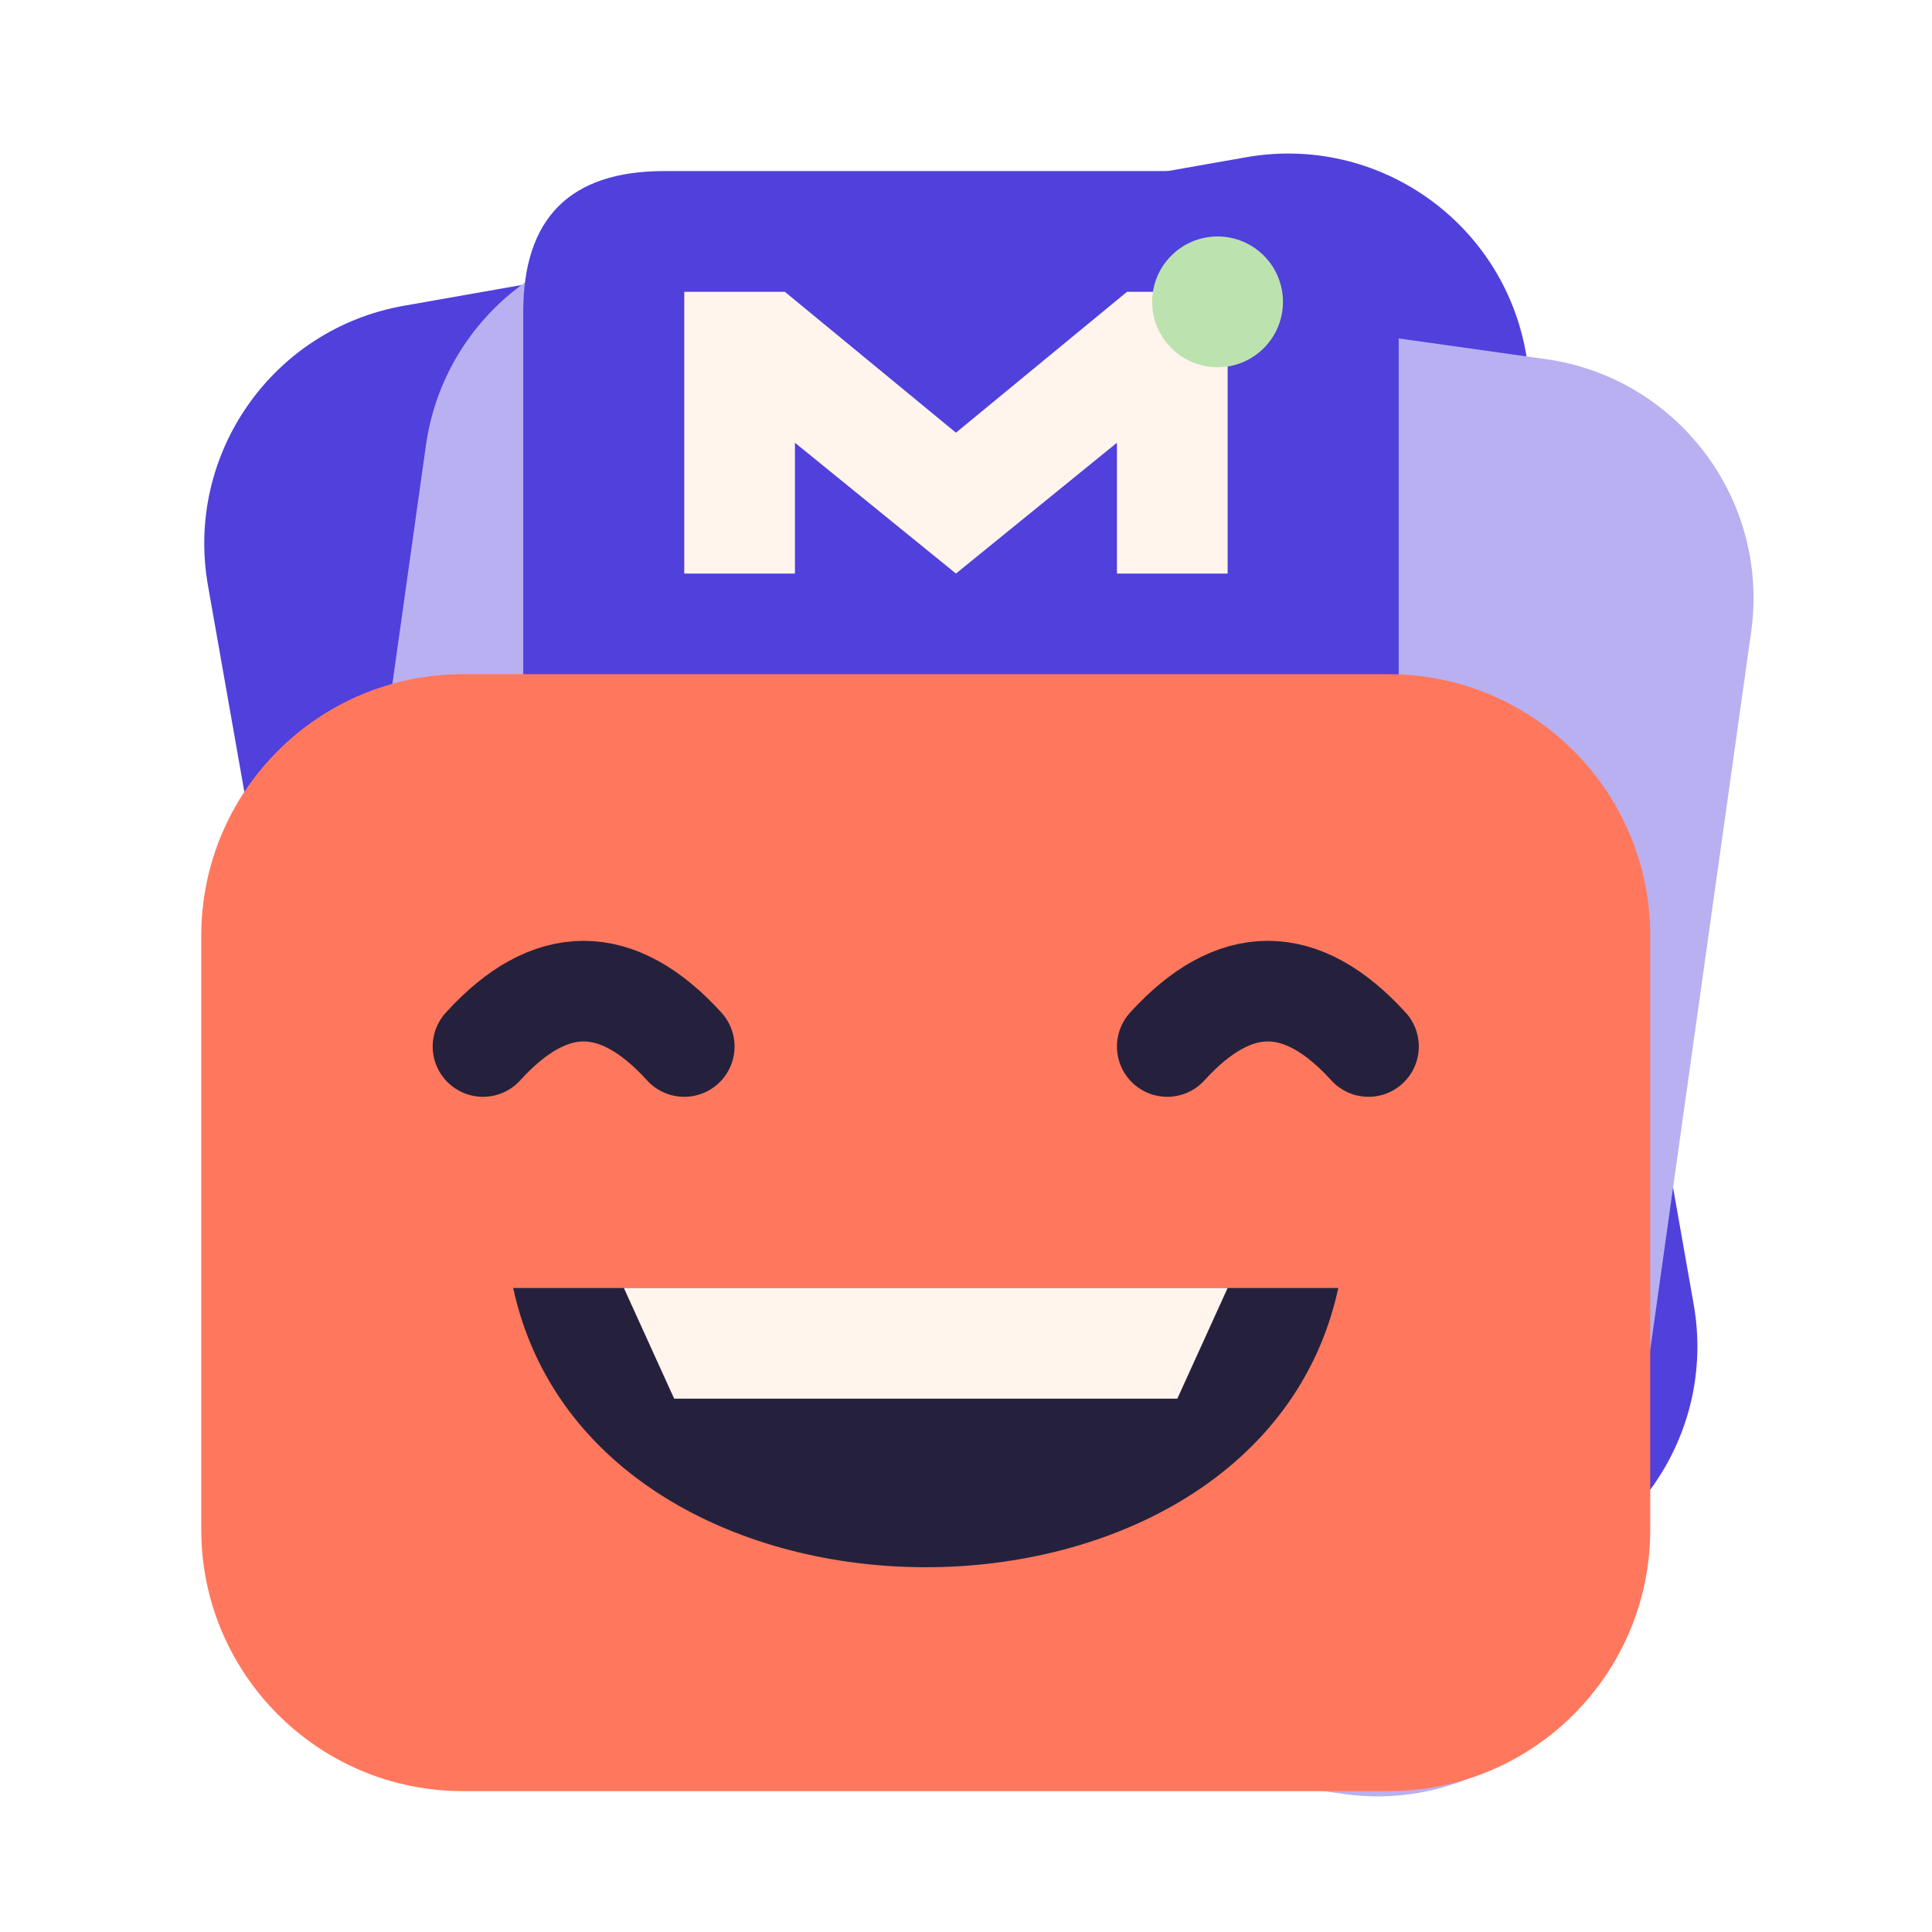
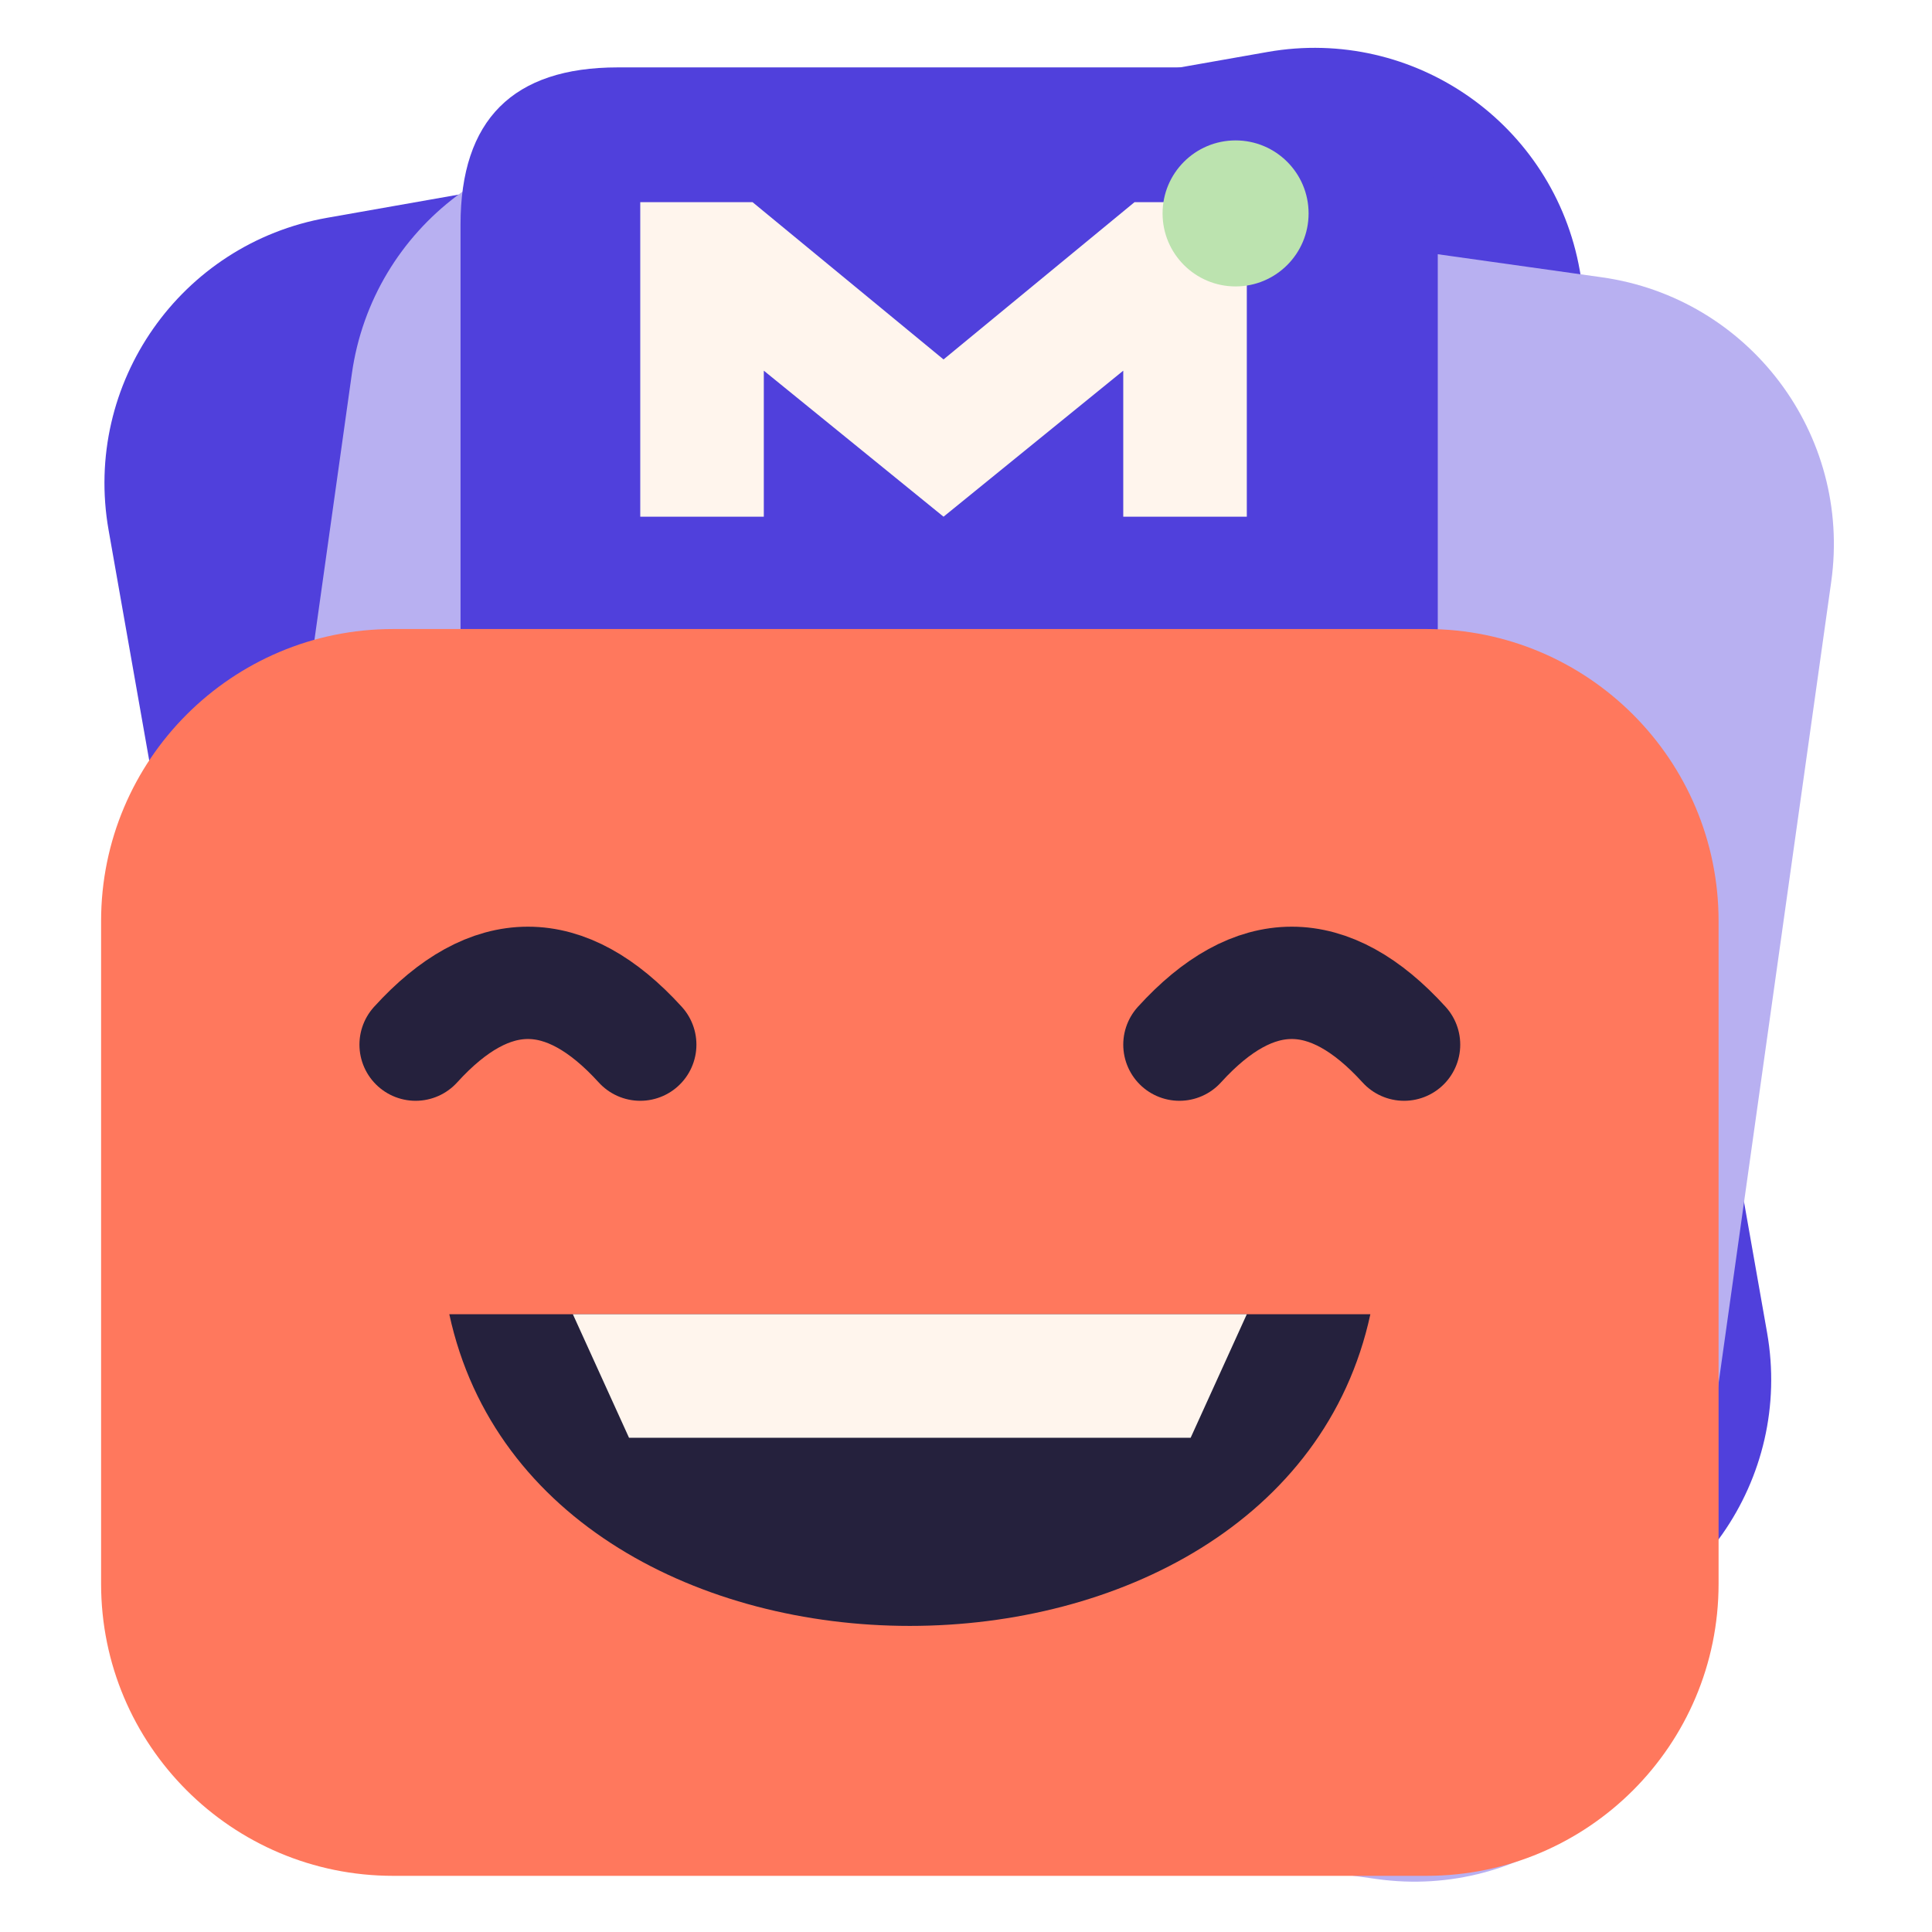
- <svg xmlns="http://www.w3.org/2000/svg" viewBox="0 0 192 192" role="img" aria-labelledby="m-light-corner-overlay-mark-title m-light-corner-overlay-mark-desc">
+ <svg xmlns="http://www.w3.org/2000/svg" viewBox="11 11 172 172" role="img" aria-labelledby="m-light-corner-overlay-mark-title m-light-corner-overlay-mark-desc">
  <g id="m-light-corner-overlay-mark">
    <rect x="28" y="22" width="133" height="144" rx="24" fill="#5040DC" transform="rotate(-10 94 94)" />
    <rect x="35" y="29" width="133" height="144" rx="24" fill="#B8B0F1" transform="rotate(8 101 101)" />
    <path d="M66 17 H125 Q139 17 139 31 V76 H52 V31 Q52 17 66 17Z" fill="#5040DC" />
    <path d="M68 57 V29 H78 L95 43 L112 29 H122 V57 H111 V44 L95 57 L79 44 V57Z" fill="#FFF5ED" />
    <circle id="m-light-corner-overlay-green-accent" cx="121" cy="30" r="6.5" fill="#BCE3AF" />
    <rect x="20" y="67" width="144" height="111" rx="26" fill="#FF785D" />
    <path d="M48 104 Q58 93 68 104 M116 104 Q126 93 136 104" fill="none" stroke="#25213D" stroke-width="10" stroke-linecap="round" />
    <path d="M51 128 H133 C125 165 59 165 51 128Z" fill="#25213D" />
    <path d="M62 128 H122 L117 139 H67Z" fill="#FFF5ED" />
  </g>
</svg>
